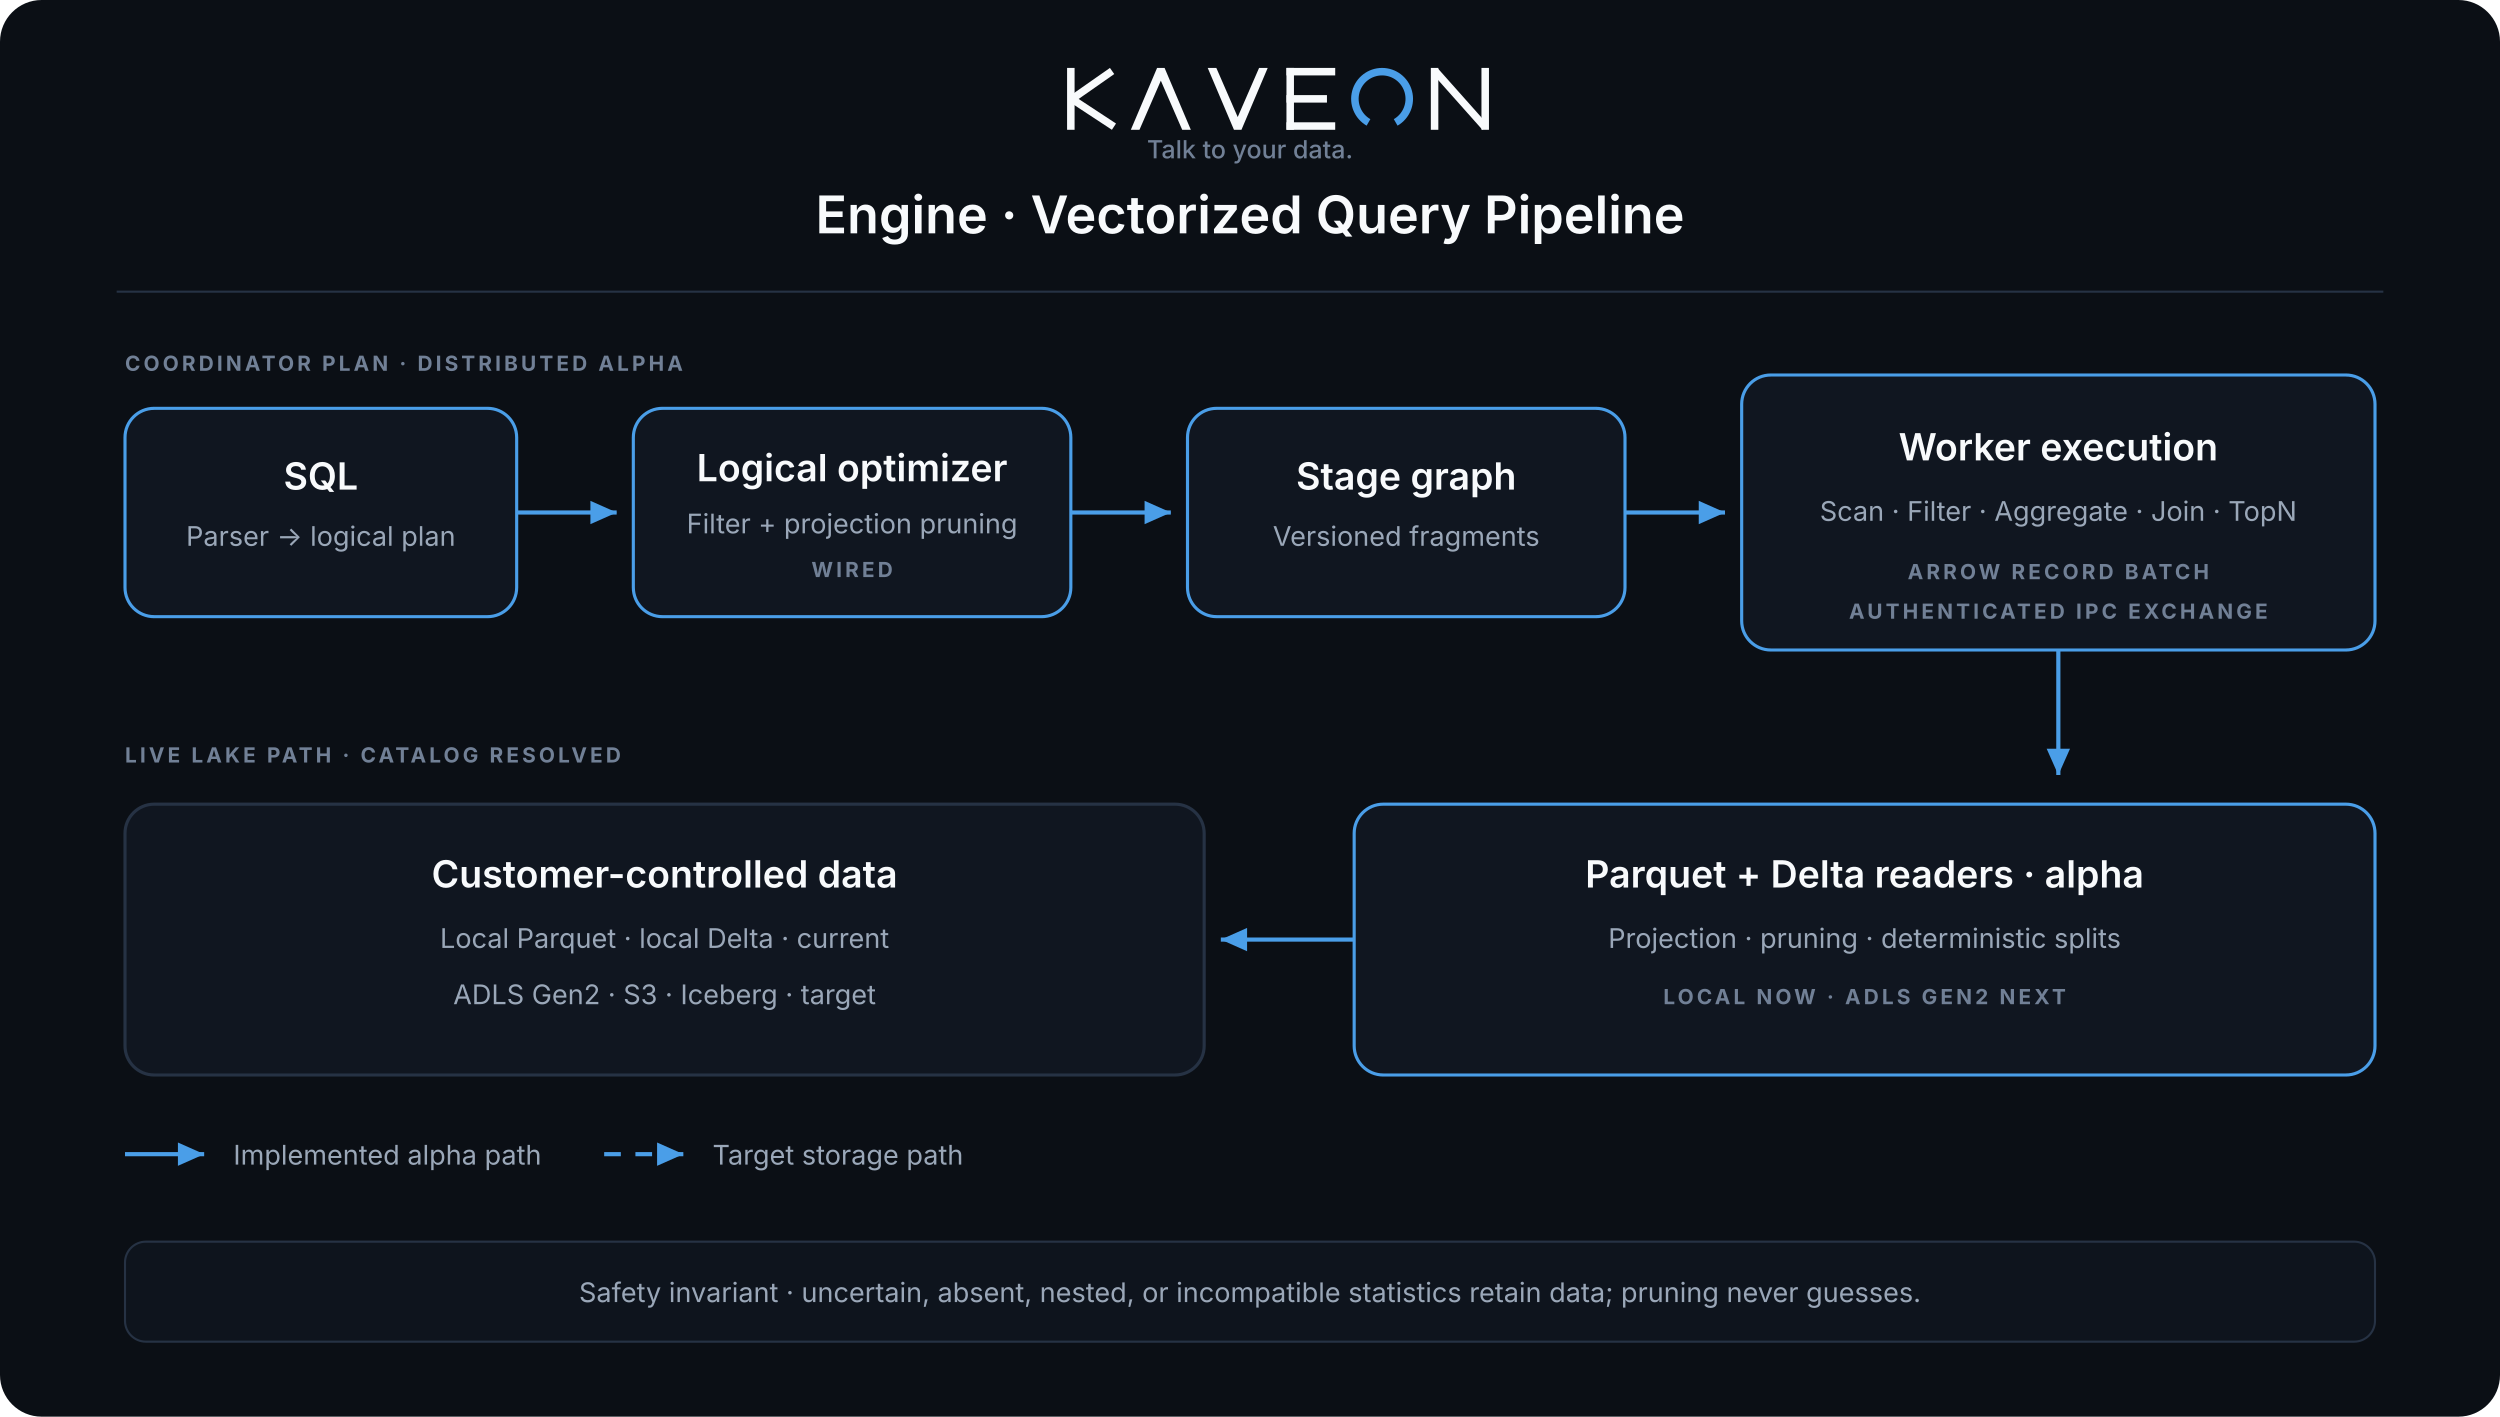
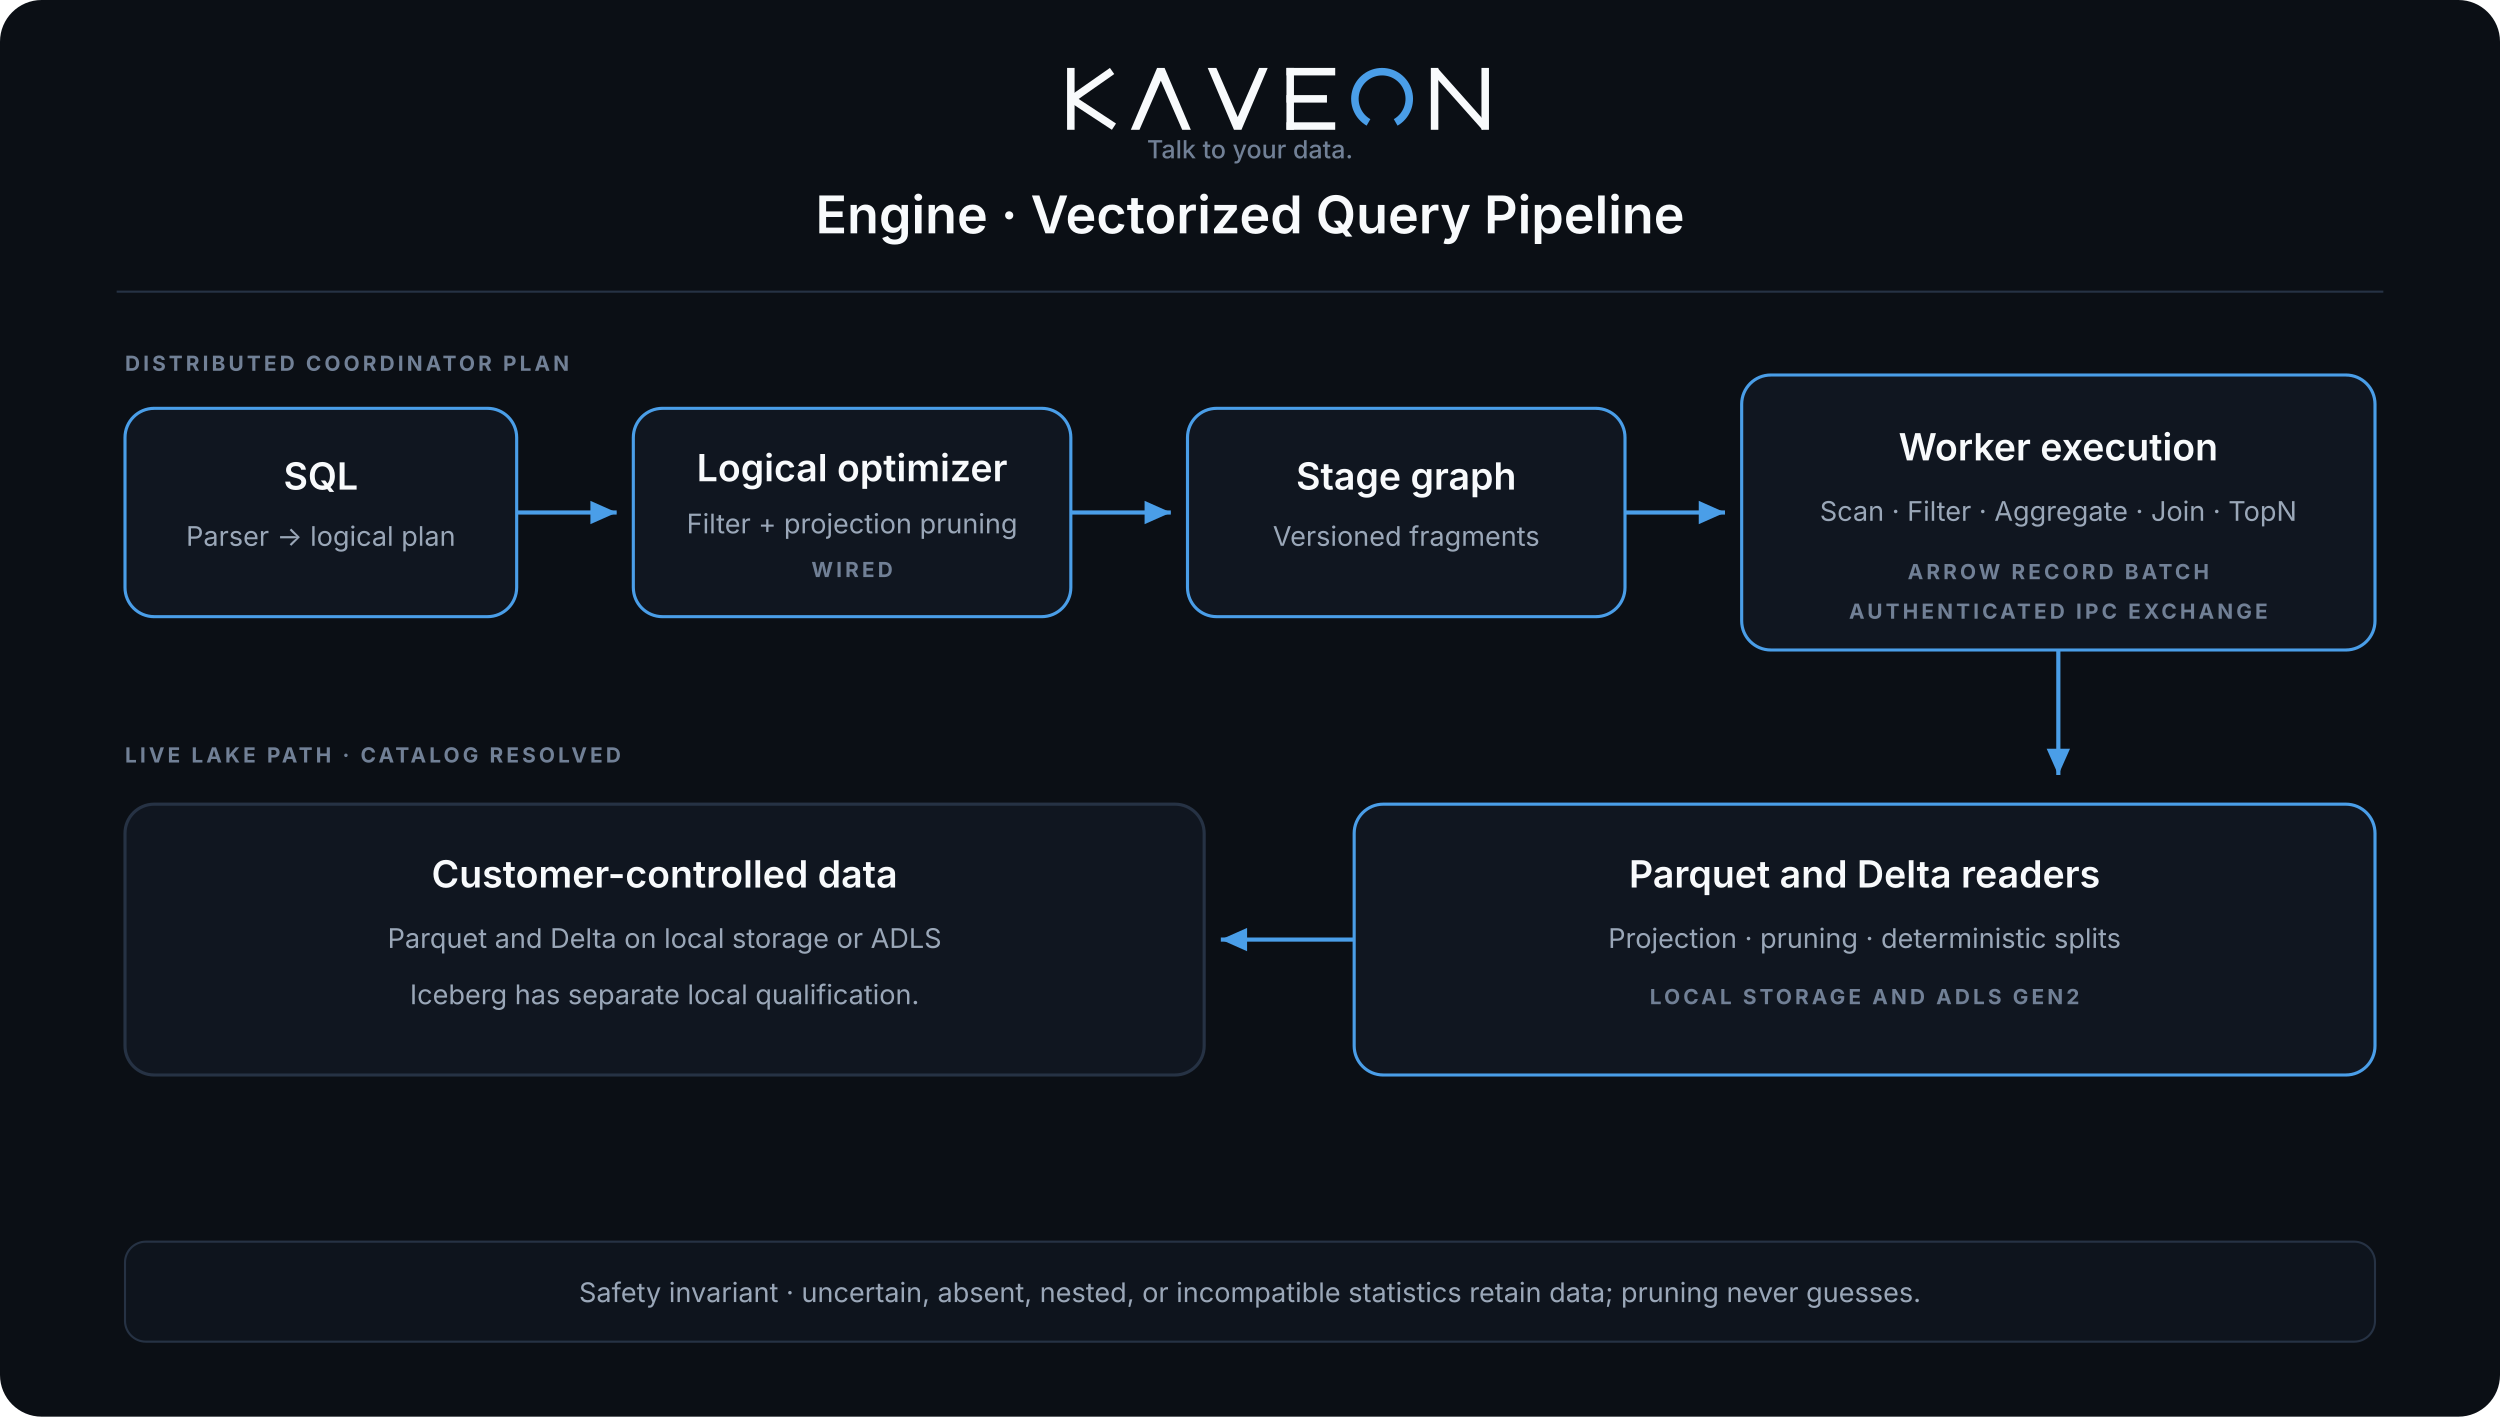
<svg xmlns="http://www.w3.org/2000/svg" width="1200" height="680" viewBox="0 0 1200 680" role="img" aria-labelledby="engine-title engine-desc">
  <defs>
    <marker id="engine-arrow" viewBox="0 0 10 10" refX="9" refY="5" markerWidth="7" markerHeight="7" orient="auto">
      <path d="M0 1l9 4-9 4z" fill="#4A9EE8" />
    </marker>
    <style>
      .word{fill:#f8fafc}.title{font:600 25px Inter,Segoe UI,sans-serif;fill:#f8fafc}.heading{font:600 18px Inter,Segoe UI,sans-serif;fill:#f8fafc}.body{font:400 13px Inter,Segoe UI,sans-serif;fill:#9aa7b8}.label{font:700 10px Inter,Segoe UI,sans-serif;letter-spacing:1.5px;fill:#718096}.box{fill:#101620;stroke:#263244;stroke-width:1.5}.active{stroke:#4A9EE8}.flow{fill:none;stroke:#4A9EE8;stroke-width:2;marker-end:url(#engine-arrow)}.target{stroke-dasharray:8 7;animation:engine-flow 4s linear infinite}.rule{stroke:#263244}.note{font:500 12px Inter,Segoe UI,sans-serif;fill:#718096}@keyframes engine-flow{to{stroke-dashoffset:-30}}@media(prefers-reduced-motion:reduce){.target{animation:none}}
    </style>
  </defs>
  <rect width="1200" height="680" rx="20" fill="#0b0f15" />
  <g transform="translate(496 20) scale(.18)">
    <g class="word">
      <rect x="90" y="70" width="20" height="165" />
      <polygon points="108.73,161.2 215.73,86.39 204.27,70 97.27,144.8" />
      <polygon points="97.51,161.36 209.51,235 220.49,218.29 108.49,144.64" />
      <path d="M260 235L330 70H350L420 235H397L340 104L283 235Z" />
      <path d="M465 70H488L545 201L602 70H625L555 235H535Z" />
      <rect x="675" y="70" width="20" height="165" />
      <rect x="675" y="70" width="130" height="20" />
      <rect x="675" y="142.5" width="108" height="20" />
      <rect x="675" y="215" width="130" height="20" />
      <rect x="1060" y="70" width="20" height="165" />
      <rect x="1195" y="70" width="20" height="165" />
      <polygon points="1062.53,83.3 1197.53,235 1212.47,221.7 1077.47,70" />
    </g>
    <path d="M966.25 215.29A72.5 72.5 0 1 0 893.75 215.29" fill="none" stroke="#4A9EE8" stroke-width="20" />
  </g>
  <text x="600" y="76" text-anchor="middle" class="note">Talk to your data.</text>
  <text x="600" y="112" text-anchor="middle" class="title">Engine · Vectorized Query Pipeline</text>
  <line x1="56" y1="140" x2="1144" y2="140" class="rule" />
-   <text x="60" y="178" class="label">COORDINATOR PLAN · DISTRIBUTED ALPHA</text>
+   <text x="60" y="178" class="label">DISTRIBUTED COORDINATOR PLAN</text>
  <g>
    <rect class="box active" x="60" y="196" width="188" height="100" rx="14" />
    <text x="154" y="235" text-anchor="middle" class="heading">SQL</text>
    <text x="154" y="262" text-anchor="middle" class="body">Parser → logical plan</text>
  </g>
  <path class="flow" d="M248 246h48" />
  <g>
    <rect class="box active" x="304" y="196" width="210" height="100" rx="14" />
    <text x="409" y="231" text-anchor="middle" class="heading">Logical optimizer</text>
    <text x="409" y="256" text-anchor="middle" class="body">Filter + projection pruning</text>
    <text x="409" y="277" text-anchor="middle" class="label">WIRED</text>
  </g>
  <path class="flow" d="M514 246h48" />
  <g>
    <rect class="box active" x="570" y="196" width="210" height="100" rx="14" />
    <text x="675" y="235" text-anchor="middle" class="heading">Stage graph</text>
    <text x="675" y="262" text-anchor="middle" class="body">Versioned fragments</text>
  </g>
  <path class="flow" d="M780 246h48" />
  <g>
    <rect class="box active" x="836" y="180" width="304" height="132" rx="14" />
    <text x="988" y="221" text-anchor="middle" class="heading">Worker execution</text>
    <text x="988" y="250" text-anchor="middle" class="body">Scan · Filter · Aggregate · Join · TopN</text>
    <text x="988" y="278" text-anchor="middle" class="label">ARROW RECORD BATCH</text>
    <text x="988" y="297" text-anchor="middle" class="label">AUTHENTICATED IPC EXCHANGE</text>
  </g>
  <path class="flow" d="M988 312v60" />
  <text x="60" y="366" class="label">LIVE LAKE PATH · CATALOG RESOLVED</text>
  <g>
    <rect class="box active" x="650" y="386" width="490" height="130" rx="14" />
-     <text x="895" y="426" text-anchor="middle" class="heading">Parquet + Delta readers · alpha</text>
+     <text x="895" y="426" text-anchor="middle" class="heading">Parquet and Delta readers</text>
    <text x="895" y="455" text-anchor="middle" class="body">Projection · pruning · deterministic splits</text>
-     <text x="895" y="482" text-anchor="middle" class="label">LOCAL NOW · ADLS GEN2 NEXT</text>
+     <text x="895" y="482" text-anchor="middle" class="label">LOCAL STORAGE AND ADLS GEN2</text>
  </g>
  <path class="flow" d="M650 451H586" />
  <g>
    <rect class="box" x="60" y="386" width="518" height="130" rx="14" />
    <text x="319" y="426" text-anchor="middle" class="heading">Customer-controlled data</text>
-     <text x="319" y="455" text-anchor="middle" class="body">Local Parquet · local Delta · current</text>
-     <text x="319" y="482" text-anchor="middle" class="body">ADLS Gen2 · S3 · Iceberg · target</text>
-   </g>
-   <g transform="translate(60 554)">
-     <line x1="0" y1="0" x2="38" y2="0" class="flow" />
-     <text x="52" y="5" class="body">Implemented alpha path</text>
-     <line x1="230" y1="0" x2="268" y2="0" class="flow" stroke-dasharray="8 7" />
-     <text x="282" y="5" class="body">Target storage path</text>
+     <text x="319" y="455" text-anchor="middle" class="body">Parquet and Delta on local storage or ADLS</text>
+     <text x="319" y="482" text-anchor="middle" class="body">Iceberg has separate local qualification.</text>
  </g>
  <rect x="60" y="596" width="1080" height="48" rx="10" fill="#0e141d" stroke="#263244" />
  <text x="600" y="625" text-anchor="middle" class="body">Safety invariant · uncertain, absent, nested, or incompatible statistics retain data; pruning never guesses.</text>
</svg>
